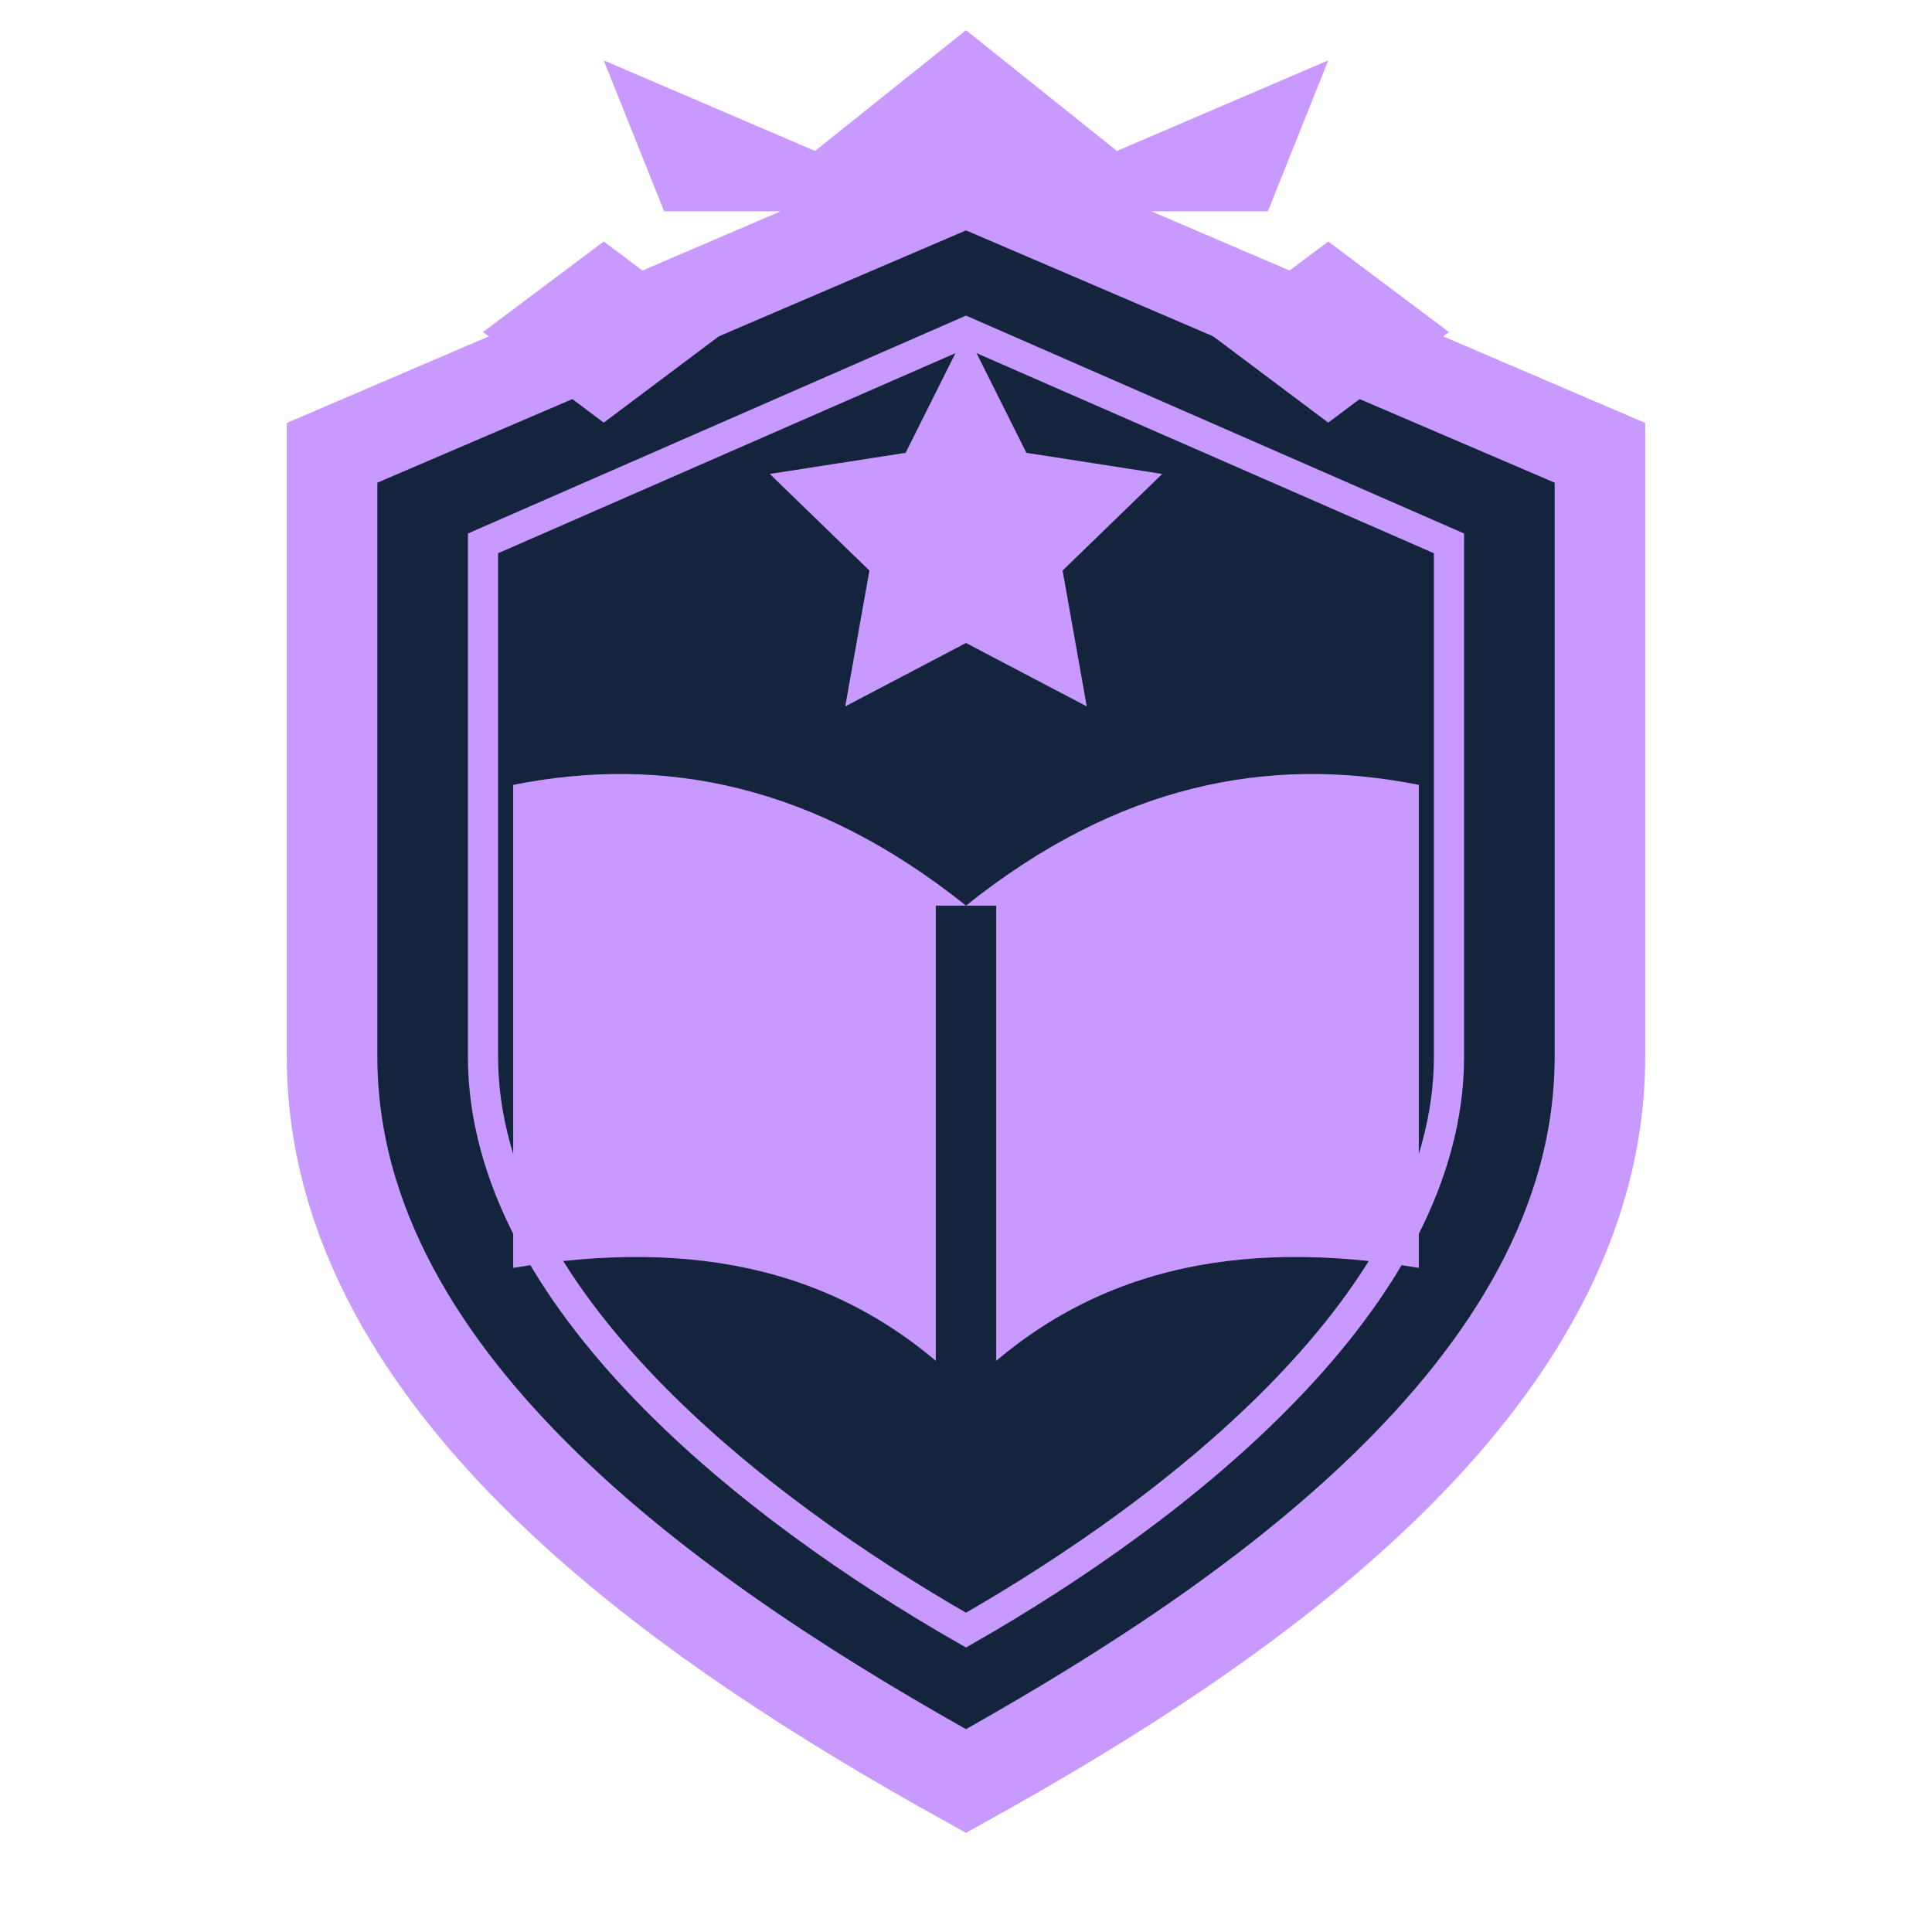
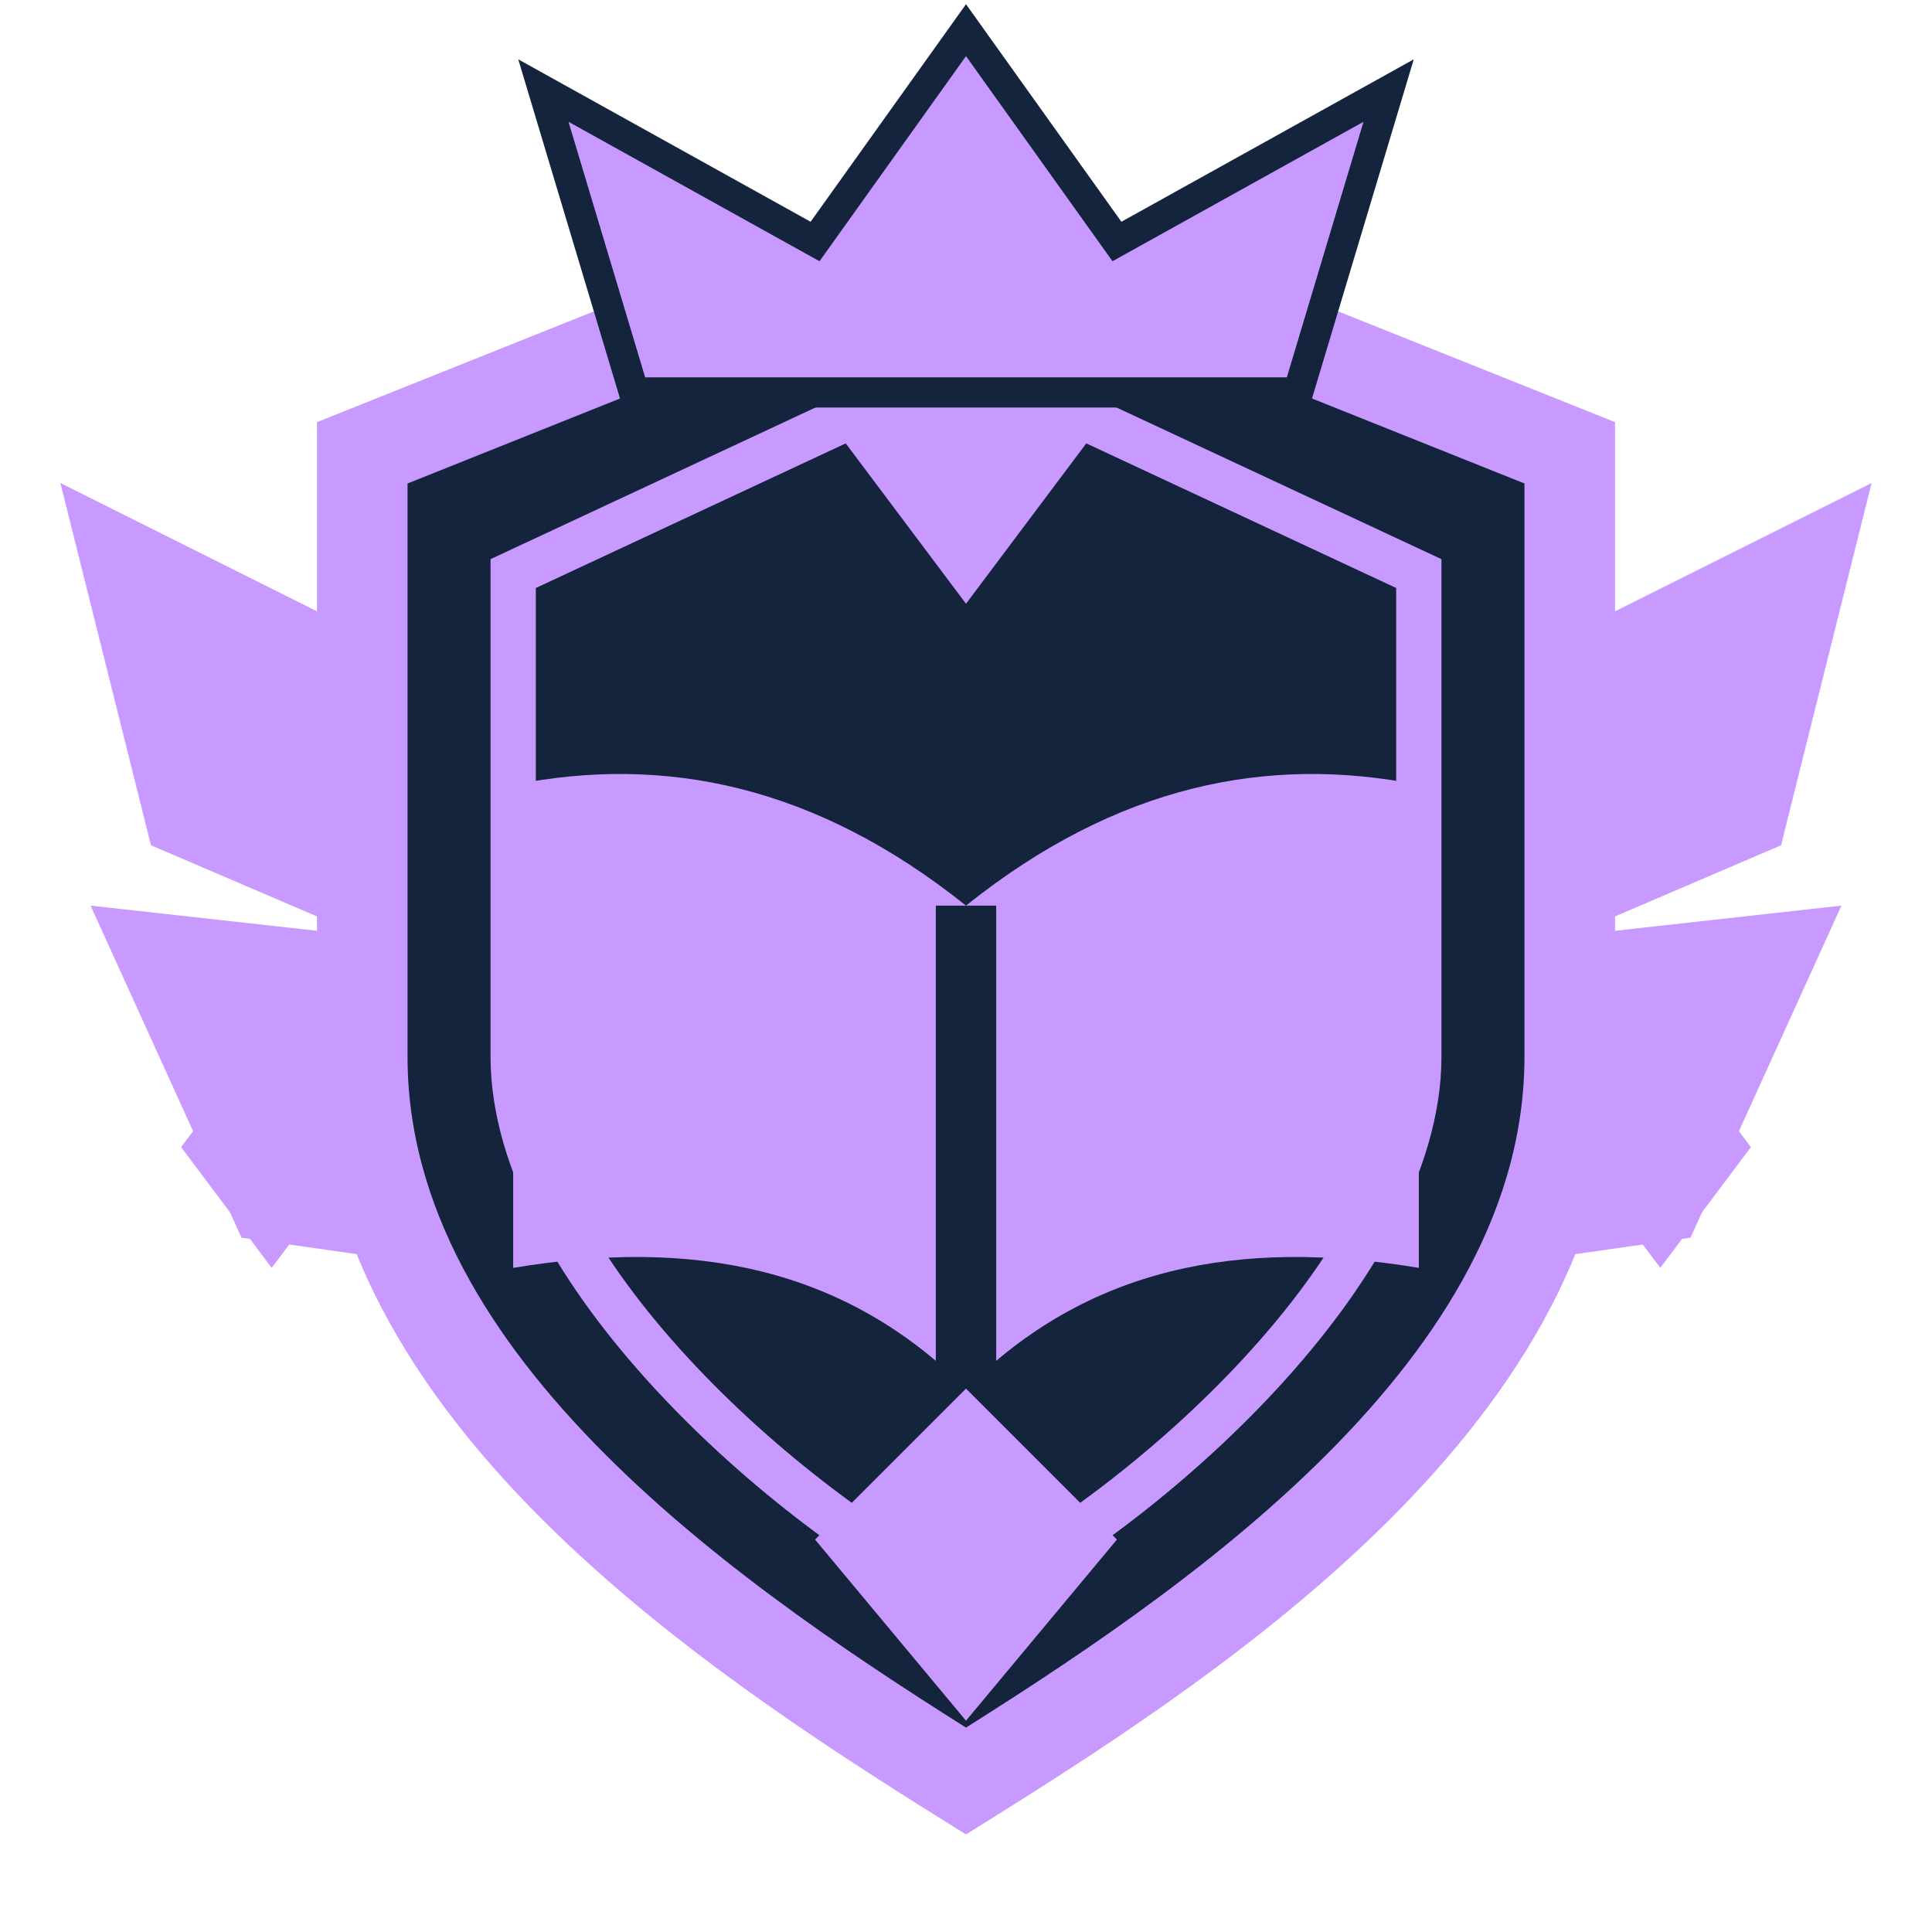
<svg xmlns="http://www.w3.org/2000/svg" viewBox="0 0 64 64">
-   <path d="M32 6 53 15v20c0 11-12 19-21 24C23 54 11 46 11 35V15Z" fill="#14243d" stroke="#c89aff" stroke-width="3" />
-   <path d="m32 11 16 7v17c0 8-9 15-16 19-7-4-16-11-16-19V18Z" fill="none" stroke="#c89aff" stroke-width="1" />
-   <path d="m32 11 2 4 4.5.7-3.3 3.2.8 4.5-4-2.1-4 2.1.8-4.5-3.3-3.2 4.5-.7Z" fill="#c89aff" />
+   <path d="M14 22 2 16l3 12 7 3-9-1 5 11 7 1m35-20 12-6-3 12-7 3 9-1-5 11-7 1" fill="#c89aff" />
+   <path d="M32 7 52 15v20c0 11-12 19-20 24-8-5-20-13-20-24V15Z" fill="#14243d" stroke="#c89aff" stroke-width="3" />
+   <path d="m32 12 15 7v16c0 7-9 15-15 18-6-3-15-11-15-18V19Z" fill="none" stroke="#c89aff" stroke-width="1.5" />
+   <path d="m32 6 6 6-6 8-6-8Z" fill="#c89aff" />
  <path d="M32 30c-5-4-10-5-15-4v16c6-1 11 0 15 4 4-4 9-5 15-4V26c-5-1-10 0-15 4Z" fill="#c89aff" />
  <path d="M32 30v16" stroke="#14243d" stroke-width="2" />
-   <path d="m20 8 4 3-4 3-4-3Zm24 0 4 3-4 3-4-3Z" fill="#c89aff" />
-   <path d="m22 7-2-5 7 3 5-4 5 4 7-3-2 5" fill="#c89aff" />
+   <path d="m9 34 3 4-3 4-3-4Zm46 0 3 4-3 4-3-4Z" fill="#c89aff" />
+   <path d="m32 46 5 5-5 6-5-6Z" fill="#c89aff" />
+   <path d="m21 13-3-10 9 5 5-7 5 7 9-5-3 10Z" fill="#c89aff" stroke="#14243d" stroke-width="1" />
</svg>
